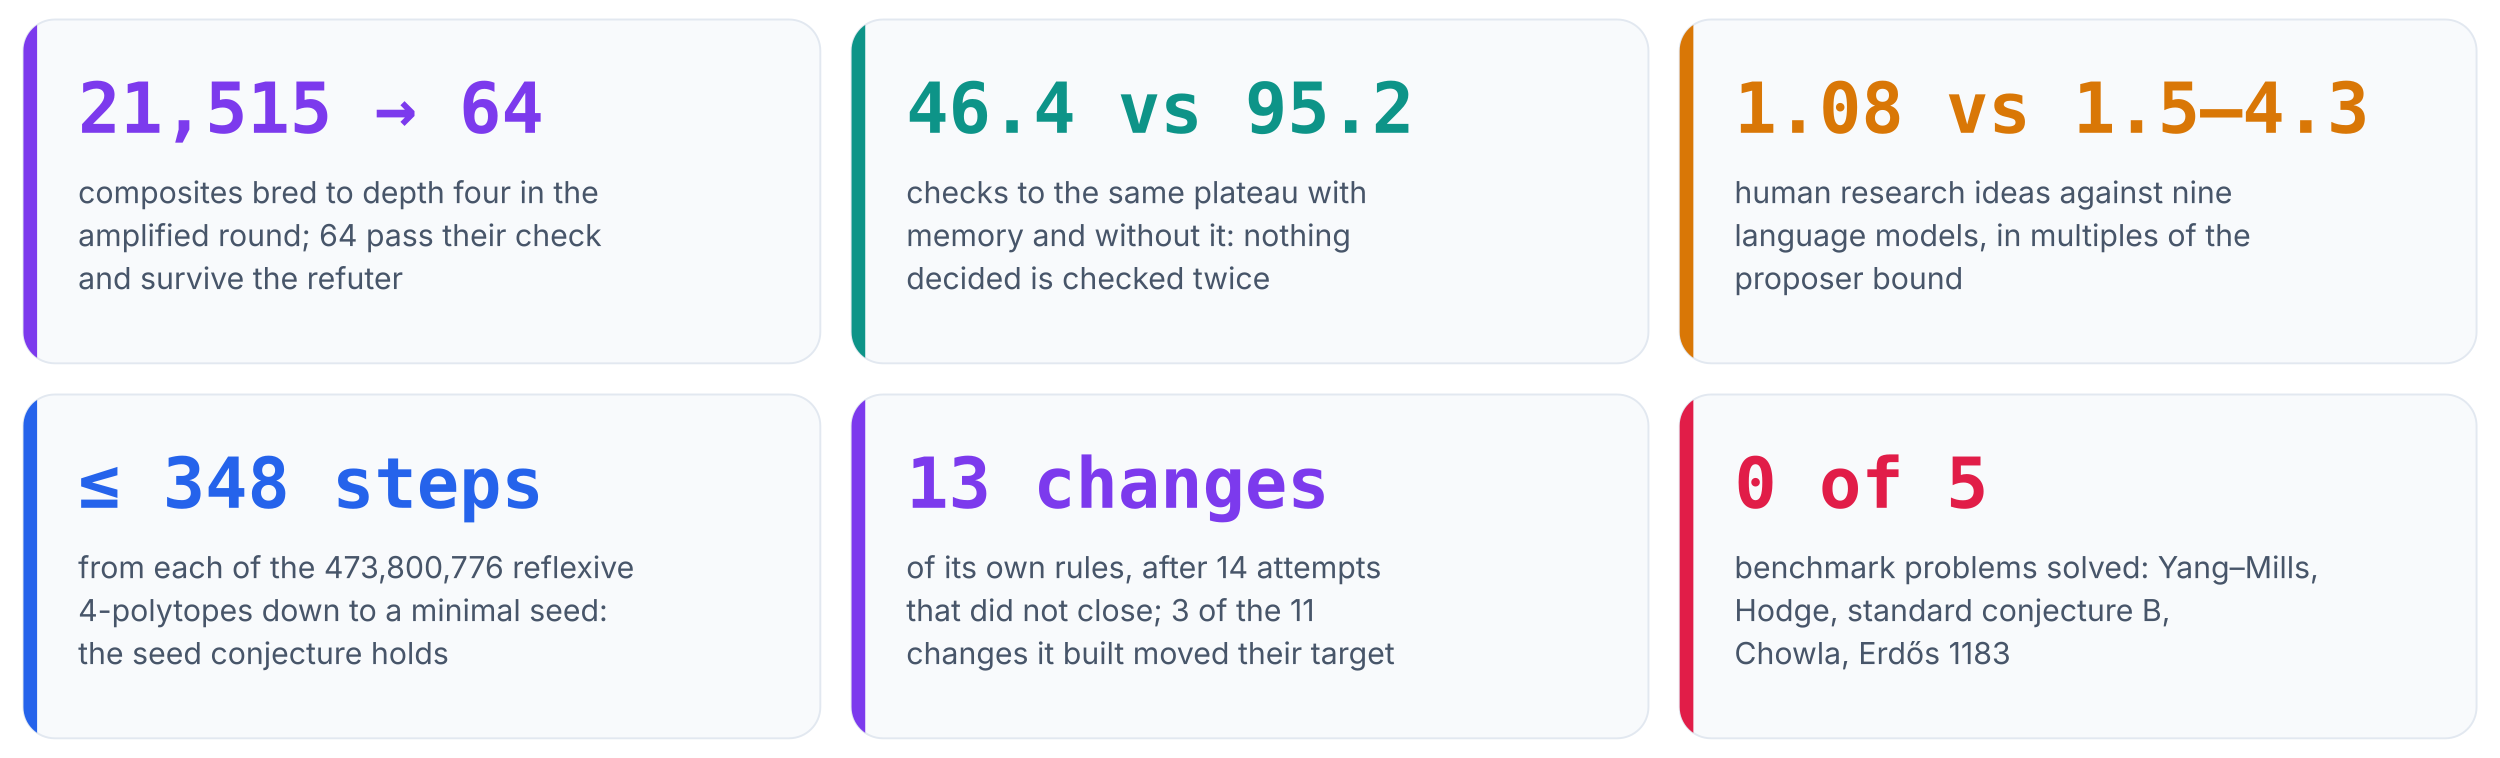
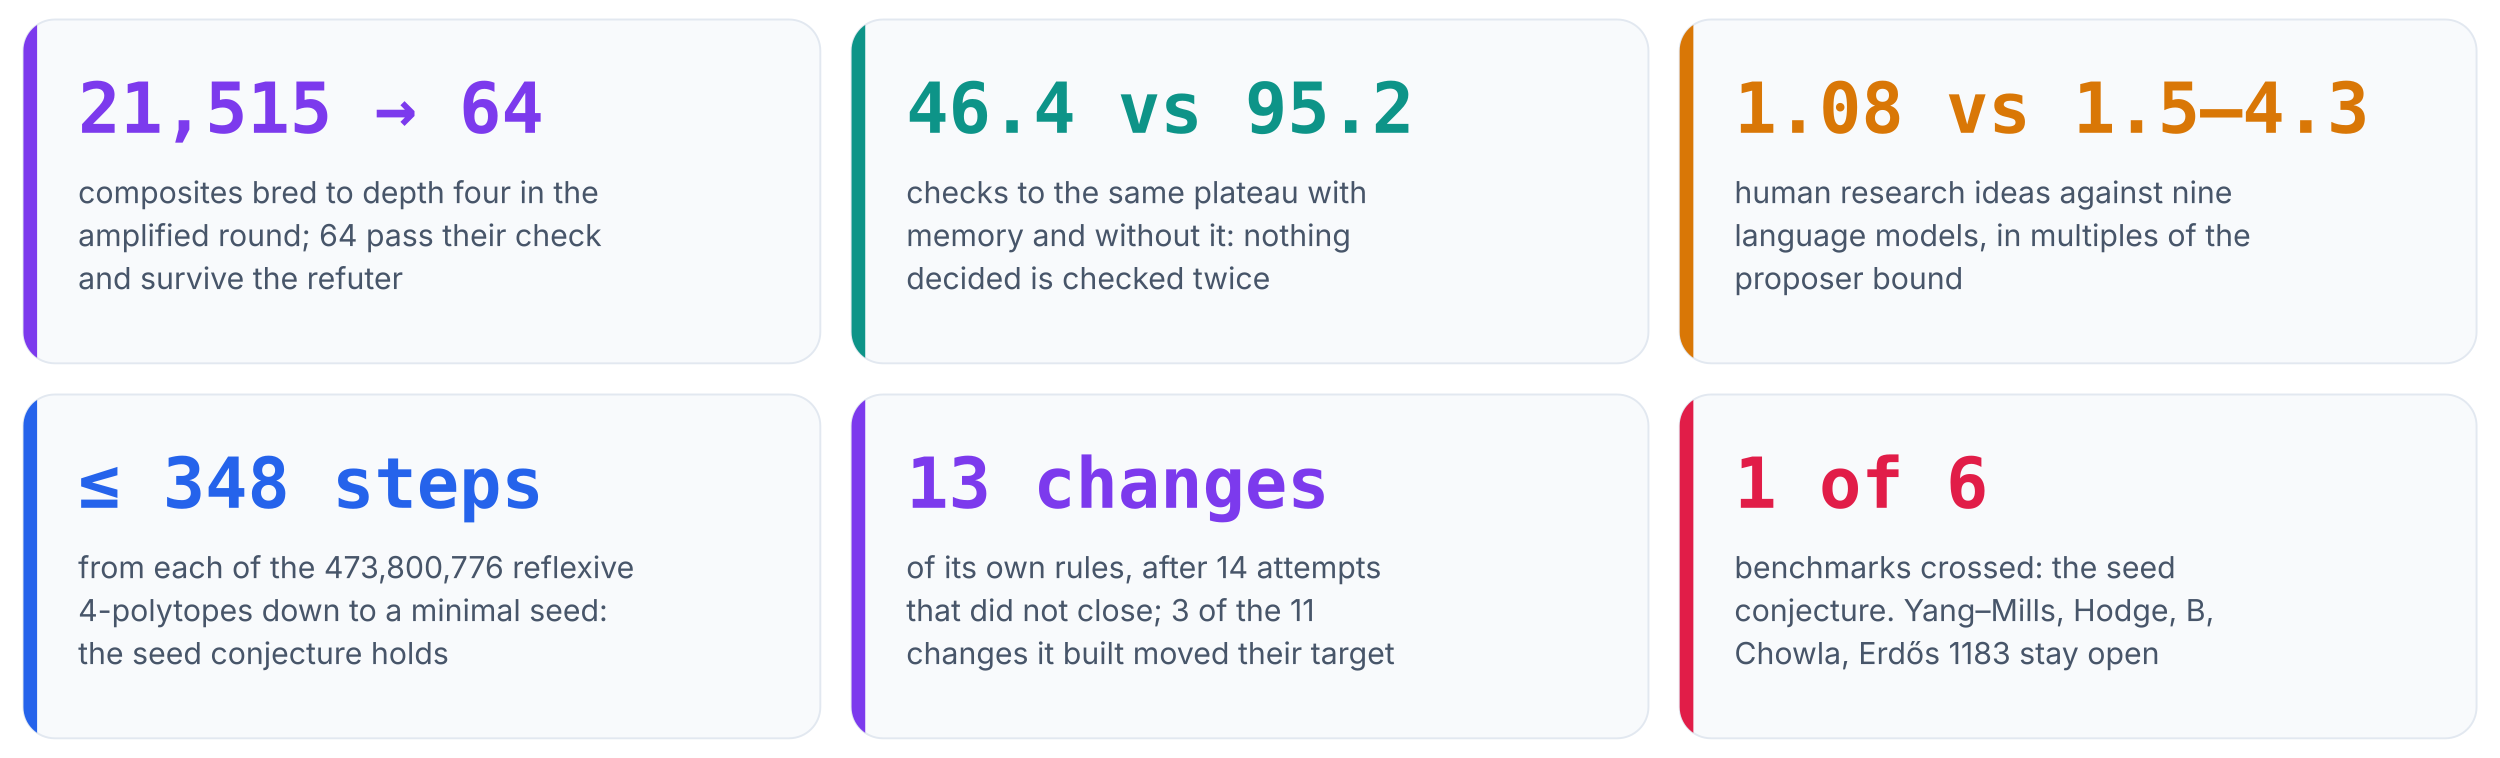
<svg xmlns="http://www.w3.org/2000/svg" viewBox="0 0 1280 388" width="1280" height="388" role="img" aria-label="Six numbers from the runs of Anaxia">
  <clipPath id="c0">
    <rect x="12.0" y="10.0" width="408.0" height="176.0" rx="16" />
  </clipPath>
  <rect x="12.0" y="10.0" width="408.0" height="176.0" rx="16" fill="#f8fafc" stroke="#e2e8f0" />
  <rect x="12.0" y="10.0" width="7" height="176.0" fill="#7c3aed" clip-path="url(#c0)" />
  <text x="40.0" y="68.0" font-family="'JetBrains Mono', 'SFMono-Regular', Menlo, Consolas, monospace" font-size="36" font-weight="700" fill="#7c3aed" text-anchor="start">21,515 → 64</text>
  <text x="40.0" y="104.0" font-family="Inter, 'Segoe UI', Roboto, Helvetica, Arial, sans-serif" font-size="15.5" font-weight="400" fill="#475569" text-anchor="start">composites bred to depth four in the</text>
  <text x="40.0" y="126.0" font-family="Inter, 'Segoe UI', Roboto, Helvetica, Arial, sans-serif" font-size="15.5" font-weight="400" fill="#475569" text-anchor="start">amplified round; 64 pass their check</text>
  <text x="40.0" y="148.0" font-family="Inter, 'Segoe UI', Roboto, Helvetica, Arial, sans-serif" font-size="15.5" font-weight="400" fill="#475569" text-anchor="start">and survive the refuter</text>
  <clipPath id="c1">
    <rect x="436.0" y="10.0" width="408.0" height="176.0" rx="16" />
  </clipPath>
  <rect x="436.0" y="10.0" width="408.0" height="176.0" rx="16" fill="#f8fafc" stroke="#e2e8f0" />
  <rect x="436.0" y="10.0" width="7" height="176.0" fill="#0d9488" clip-path="url(#c1)" />
  <text x="464.0" y="68.0" font-family="'JetBrains Mono', 'SFMono-Regular', Menlo, Consolas, monospace" font-size="36" font-weight="700" fill="#0d9488" text-anchor="start">46.4 vs 95.2</text>
  <text x="464.0" y="104.0" font-family="Inter, 'Segoe UI', Roboto, Helvetica, Arial, sans-serif" font-size="15.5" font-weight="400" fill="#475569" text-anchor="start">checks to the same plateau with</text>
  <text x="464.0" y="126.0" font-family="Inter, 'Segoe UI', Roboto, Helvetica, Arial, sans-serif" font-size="15.5" font-weight="400" fill="#475569" text-anchor="start">memory and without it: nothing</text>
  <text x="464.0" y="148.0" font-family="Inter, 'Segoe UI', Roboto, Helvetica, Arial, sans-serif" font-size="15.5" font-weight="400" fill="#475569" text-anchor="start">decided is checked twice</text>
  <clipPath id="c2">
    <rect x="860.0" y="10.0" width="408.0" height="176.0" rx="16" />
  </clipPath>
  <rect x="860.0" y="10.0" width="408.0" height="176.0" rx="16" fill="#f8fafc" stroke="#e2e8f0" />
  <rect x="860.0" y="10.0" width="7" height="176.0" fill="#d97706" clip-path="url(#c2)" />
  <text x="888.0" y="68.0" font-family="'JetBrains Mono', 'SFMono-Regular', Menlo, Consolas, monospace" font-size="36" font-weight="700" fill="#d97706" text-anchor="start">1.08 vs 1.5–4.3</text>
  <text x="888.0" y="104.0" font-family="Inter, 'Segoe UI', Roboto, Helvetica, Arial, sans-serif" font-size="15.5" font-weight="400" fill="#475569" text-anchor="start">human research ideas against nine</text>
  <text x="888.0" y="126.0" font-family="Inter, 'Segoe UI', Roboto, Helvetica, Arial, sans-serif" font-size="15.5" font-weight="400" fill="#475569" text-anchor="start">language models, in multiples of the</text>
  <text x="888.0" y="148.0" font-family="Inter, 'Segoe UI', Roboto, Helvetica, Arial, sans-serif" font-size="15.5" font-weight="400" fill="#475569" text-anchor="start">proposer bound</text>
  <clipPath id="c3">
    <rect x="12.0" y="202.0" width="408.0" height="176.0" rx="16" />
  </clipPath>
  <rect x="12.0" y="202.0" width="408.0" height="176.0" rx="16" fill="#f8fafc" stroke="#e2e8f0" />
  <rect x="12.0" y="202.0" width="7" height="176.0" fill="#2563eb" clip-path="url(#c3)" />
  <text x="40.0" y="260.0" font-family="'JetBrains Mono', 'SFMono-Regular', Menlo, Consolas, monospace" font-size="36" font-weight="700" fill="#2563eb" text-anchor="start">≤ 348 steps</text>
  <text x="40.0" y="296.0" font-family="Inter, 'Segoe UI', Roboto, Helvetica, Arial, sans-serif" font-size="15.5" font-weight="400" fill="#475569" text-anchor="start">from each of the 473,800,776 reflexive</text>
  <text x="40.0" y="318.0" font-family="Inter, 'Segoe UI', Roboto, Helvetica, Arial, sans-serif" font-size="15.5" font-weight="400" fill="#475569" text-anchor="start">4-polytopes down to a minimal seed:</text>
  <text x="40.0" y="340.0" font-family="Inter, 'Segoe UI', Roboto, Helvetica, Arial, sans-serif" font-size="15.5" font-weight="400" fill="#475569" text-anchor="start">the seed conjecture holds</text>
  <clipPath id="c4">
    <rect x="436.0" y="202.0" width="408.0" height="176.0" rx="16" />
  </clipPath>
  <rect x="436.0" y="202.0" width="408.0" height="176.0" rx="16" fill="#f8fafc" stroke="#e2e8f0" />
  <rect x="436.0" y="202.0" width="7" height="176.0" fill="#7c3aed" clip-path="url(#c4)" />
  <text x="464.0" y="260.0" font-family="'JetBrains Mono', 'SFMono-Regular', Menlo, Consolas, monospace" font-size="36" font-weight="700" fill="#7c3aed" text-anchor="start">13 changes</text>
  <text x="464.0" y="296.0" font-family="Inter, 'Segoe UI', Roboto, Helvetica, Arial, sans-serif" font-size="15.5" font-weight="400" fill="#475569" text-anchor="start">of its own rules, after 14 attempts</text>
  <text x="464.0" y="318.0" font-family="Inter, 'Segoe UI', Roboto, Helvetica, Arial, sans-serif" font-size="15.5" font-weight="400" fill="#475569" text-anchor="start">that did not close; 3 of the 11</text>
  <text x="464.0" y="340.0" font-family="Inter, 'Segoe UI', Roboto, Helvetica, Arial, sans-serif" font-size="15.5" font-weight="400" fill="#475569" text-anchor="start">changes it built moved their target</text>
  <clipPath id="c5">
    <rect x="860.0" y="202.0" width="408.0" height="176.0" rx="16" />
  </clipPath>
  <rect x="860.0" y="202.0" width="408.0" height="176.0" rx="16" fill="#f8fafc" stroke="#e2e8f0" />
  <rect x="860.0" y="202.0" width="7" height="176.0" fill="#e11d48" clip-path="url(#c5)" />
-   <text x="888.0" y="260.0" font-family="'JetBrains Mono', 'SFMono-Regular', Menlo, Consolas, monospace" font-size="36" font-weight="700" fill="#e11d48" text-anchor="start">0 of 5</text>
-   <text x="888.0" y="296.0" font-family="Inter, 'Segoe UI', Roboto, Helvetica, Arial, sans-serif" font-size="15.5" font-weight="400" fill="#475569" text-anchor="start">benchmark problems solved: Yang–Mills,</text>
-   <text x="888.0" y="318.0" font-family="Inter, 'Segoe UI', Roboto, Helvetica, Arial, sans-serif" font-size="15.5" font-weight="400" fill="#475569" text-anchor="start">Hodge, standard conjecture B,</text>
-   <text x="888.0" y="340.0" font-family="Inter, 'Segoe UI', Roboto, Helvetica, Arial, sans-serif" font-size="15.5" font-weight="400" fill="#475569" text-anchor="start">Chowla, Erdős 1183</text>
+   <text x="888.0" y="260.0" font-family="'JetBrains Mono', 'SFMono-Regular', Menlo, Consolas, monospace" font-size="36" font-weight="700" fill="#e11d48" text-anchor="start">1 of 6</text>
+   <text x="888.0" y="296.0" font-family="Inter, 'Segoe UI', Roboto, Helvetica, Arial, sans-serif" font-size="15.5" font-weight="400" fill="#475569" text-anchor="start">benchmarks crossed: the seed</text>
+   <text x="888.0" y="318.0" font-family="Inter, 'Segoe UI', Roboto, Helvetica, Arial, sans-serif" font-size="15.5" font-weight="400" fill="#475569" text-anchor="start">conjecture. Yang–Mills, Hodge, B,</text>
+   <text x="888.0" y="340.0" font-family="Inter, 'Segoe UI', Roboto, Helvetica, Arial, sans-serif" font-size="15.5" font-weight="400" fill="#475569" text-anchor="start">Chowla, Erdős 1183 stay open</text>
</svg>
